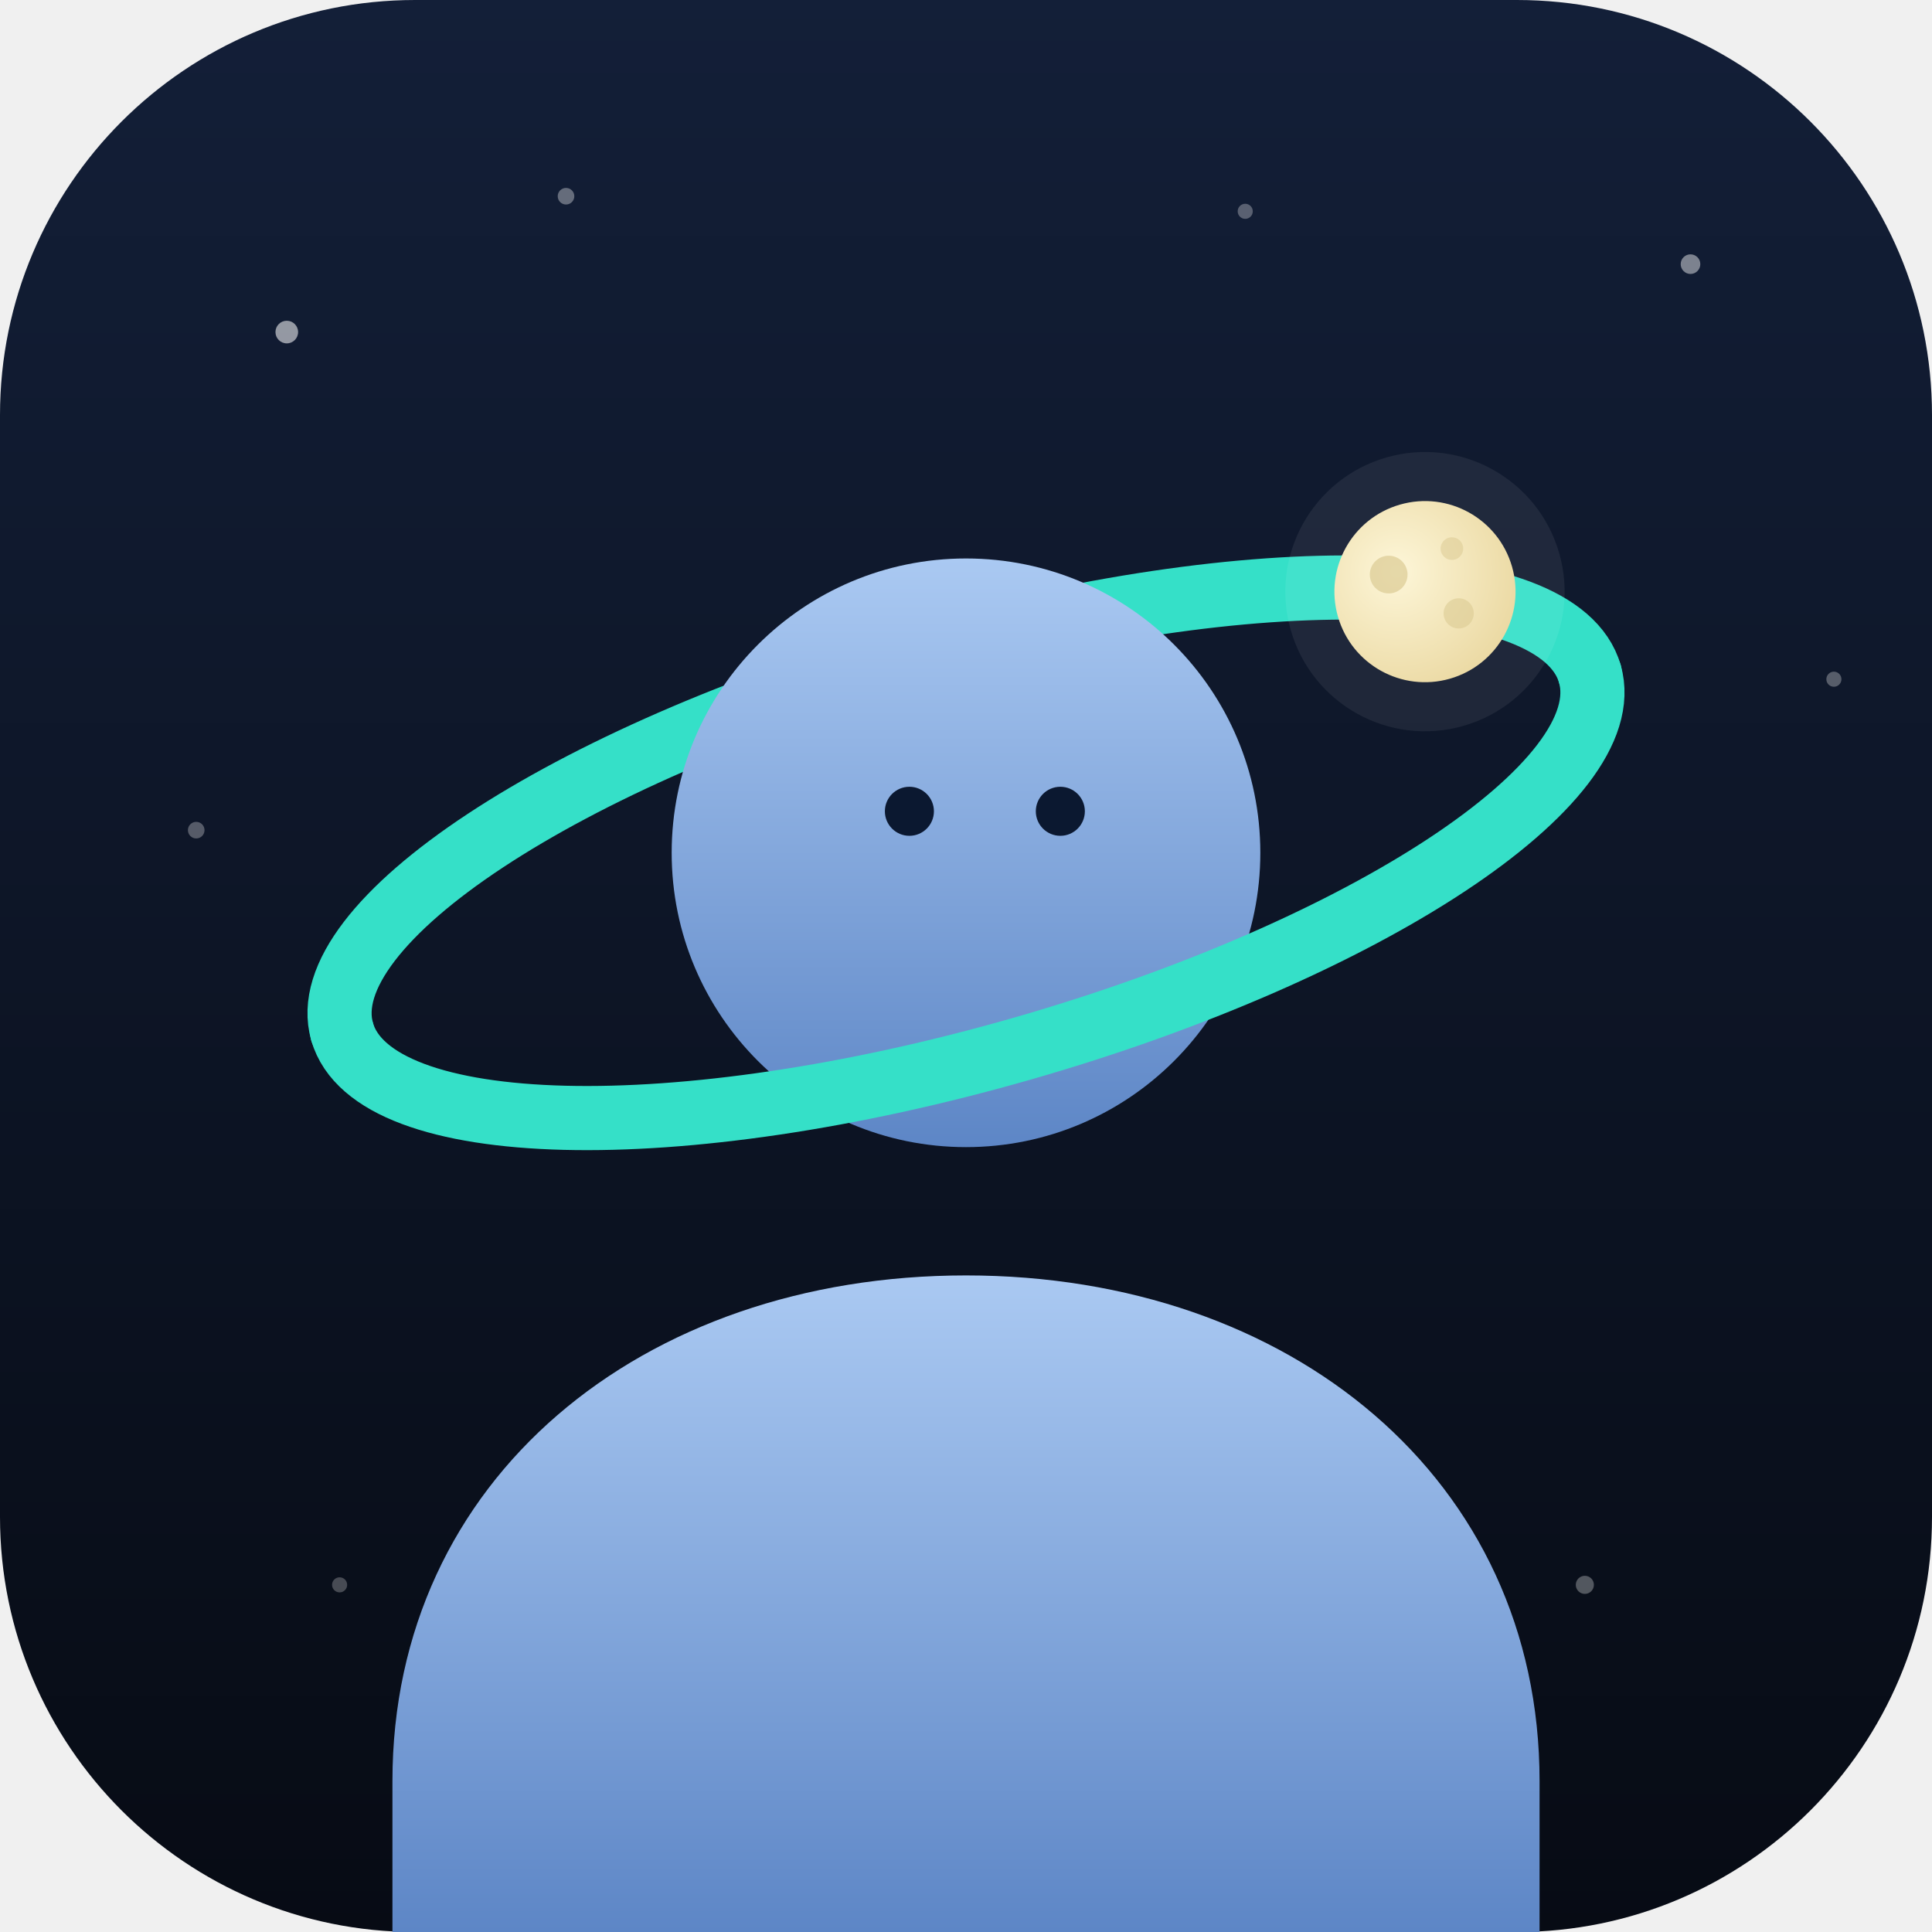
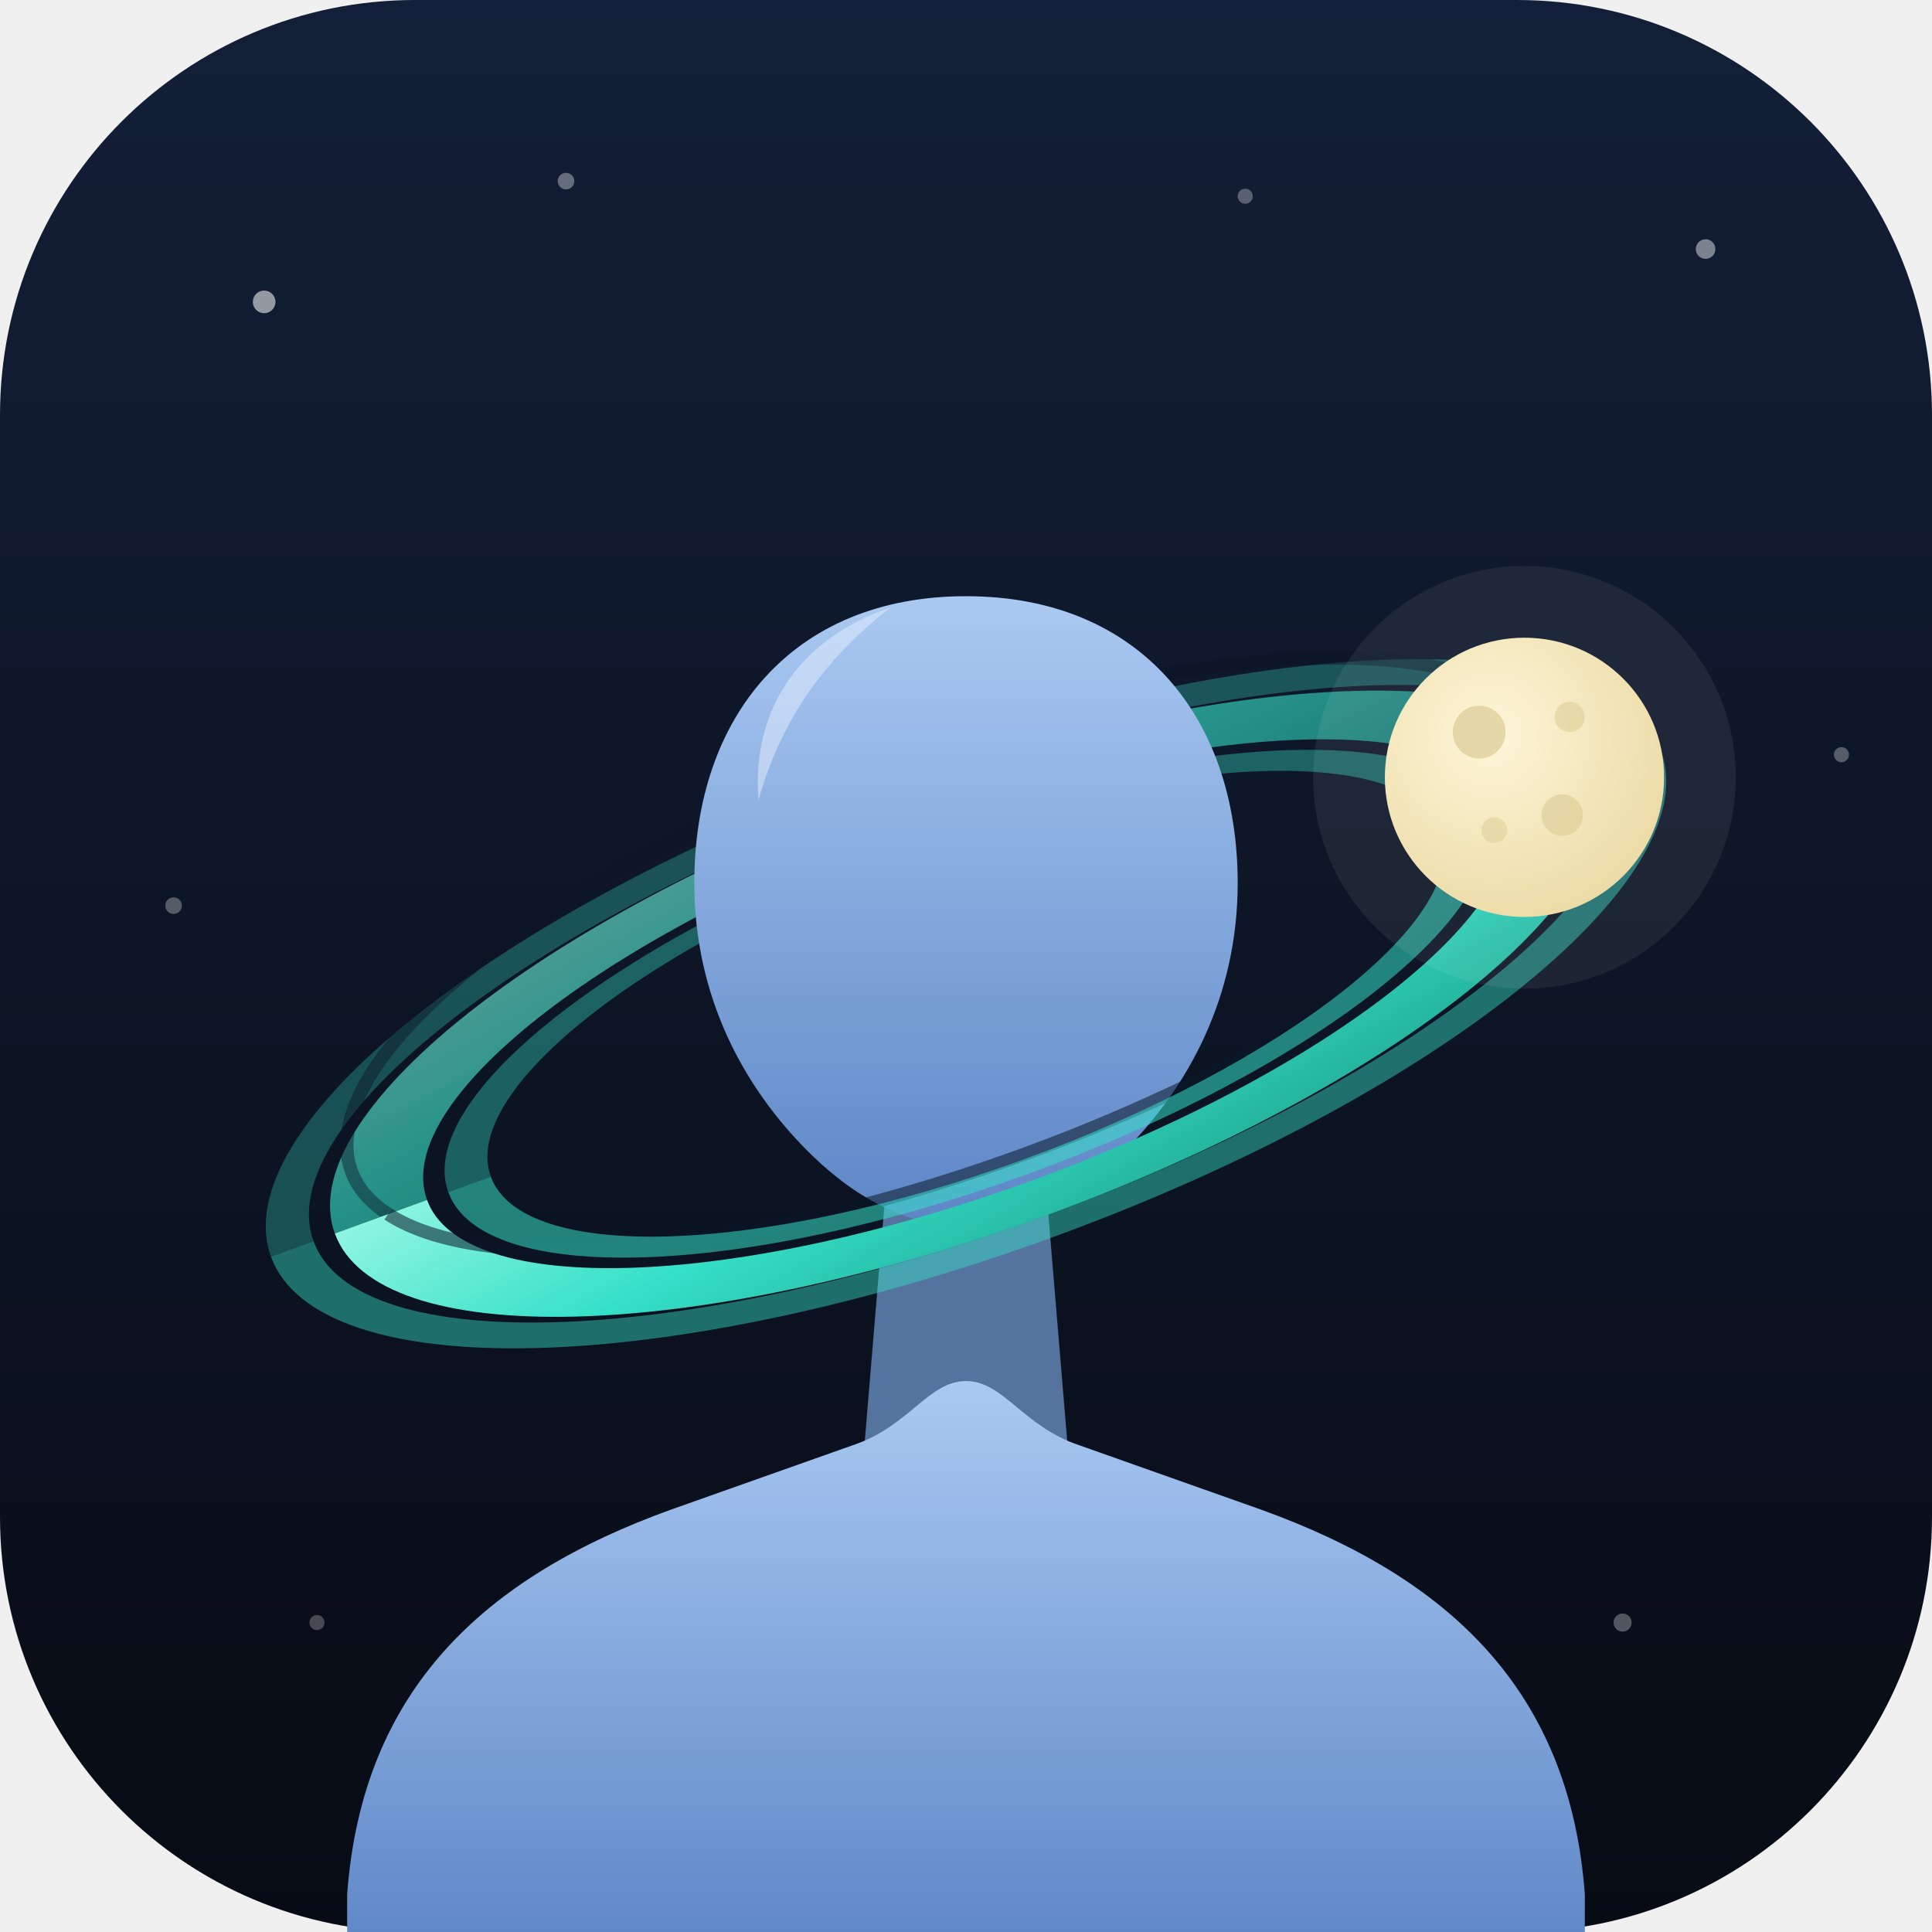
<svg xmlns="http://www.w3.org/2000/svg" viewBox="0 0 512 512">
  <defs>
    <linearGradient id="bg" x1="0" y1="0" x2="0" y2="1">
      <stop offset="0" stop-color="#131f38" />
      <stop offset="1" stop-color="#070b14" />
    </linearGradient>
    <linearGradient id="person" x1="0" y1="0" x2="0" y2="1">
      <stop offset="0" stop-color="#aac9f2" />
      <stop offset="1" stop-color="#5d86c6" />
    </linearGradient>
-     <radialGradient id="moon" cx="0.38" cy="0.35" r="0.9">
+     <linearGradient id="ringMain" x1="0" y1="0" x2="1" y2="1">
+       <stop offset="0" stop-color="#8ff5e2" />
+       <stop offset=".45" stop-color="#35e0c8" />
+       <stop offset="1" stop-color="#1d9e8a" />
+     </linearGradient>
+     <radialGradient id="moon" cx="0.38" cy="0.35" r="0.95">
      <stop offset="0" stop-color="#fdf6d8" />
      <stop offset="1" stop-color="#e6d194" />
    </radialGradient>
  </defs>
  <rect width="512" height="512" rx="110" fill="url(#bg)" />
  <g fill="#ffffff">
-     <circle cx="76" cy="88" r="3" opacity=".55" />
-     <circle cx="150" cy="52" r="2.2" opacity=".35" />
-     <circle cx="448" cy="70" r="2.6" opacity=".45" />
-     <circle cx="486" cy="180" r="2" opacity=".3" />
-     <circle cx="52" cy="220" r="2.2" opacity=".3" />
-     <circle cx="420" cy="420" r="2.4" opacity=".3" />
-     <circle cx="90" cy="420" r="2" opacity=".25" />
-     <circle cx="330" cy="56" r="2" opacity=".3" />
+     <circle cx="70" cy="80" r="3" opacity=".55" />
+     <circle cx="150" cy="48" r="2.2" opacity=".35" />
+     <circle cx="452" cy="66" r="2.6" opacity=".45" />
+     <circle cx="488" cy="200" r="2" opacity=".3" />
+     <circle cx="46" cy="240" r="2.2" opacity=".3" />
+     <circle cx="430" cy="430" r="2.4" opacity=".3" />
+     <circle cx="84" cy="430" r="2" opacity=".25" />
+     <circle cx="330" cy="52" r="2" opacity=".3" />
  </g>
-   <g transform="rotate(-16 256 226)">
-     <path d="M 84 226 A 172 54 0 0 1 428 226" fill="none" stroke="#35e0c8" stroke-width="17" stroke-linecap="round" />
-     <circle cx="392" cy="193" r="37" fill="#ffffff" opacity=".07" />
-     <circle cx="392" cy="193" r="24" fill="url(#moon)" />
-     <circle cx="384" cy="186" r="5" fill="#d9c88f" opacity=".65" />
-     <circle cx="399" cy="201" r="4" fill="#d9c88f" opacity=".55" />
-     <circle cx="402" cy="184" r="3" fill="#d9c88f" opacity=".5" />
+   <g transform="rotate(-20 256 266)">
+     <path d="M 60 266 A 196 66 0 0 1 452 266 L 440 266 A 184 60 0 0 0 72 266 Z" fill="#35e0c8" opacity=".30" />
+     <path d="M 78 266 A 178 60 0 0 1 434 266 L 408 266 A 152 50 0 0 0 104 266 Z" fill="url(#ringMain)" opacity=".62" />
+     <path d="M 93 266 A 163 55 0 0 1 419 238" fill="none" stroke="#0a1526" stroke-width="3.5" opacity=".45" />
+     <path d="M 110 266 A 146 48 0 0 1 402 266 L 390 266 A 134 44 0 0 0 122 266 Z" fill="#35e0c8" opacity=".38" />
  </g>
-   <path d="M 104 512 L 104 472 C 104 392 170 338 256 338 C 342 338 408 392 408 472 L 408 512 Z" fill="url(#person)" />
-   <circle cx="256" cy="226" r="78" fill="url(#person)" />
-   <circle cx="241" cy="215" r="6.5" fill="#0b1830" />
-   <circle cx="281" cy="215" r="6.5" fill="#0b1830" />
-   <g transform="rotate(-16 256 226)">
-     <path d="M 84 226 A 172 54 0 0 0 428 226" fill="none" stroke="#35e0c8" stroke-width="17" stroke-linecap="round" />
+   <g transform="translate(0 34)">
+     <path d="M 236 266 L 276 266 L 284 362 L 228 362 Z" fill="#54749f" />
+     <g transform="translate(0 -28)">
+       <path d="M 92 512 L 92 496 C 96 442 128 412 178 394 L 226 377 C 241 372 246 360 256 360 C 266 360 271 372 286 377 L 334 394 C 384 412 416 442 420 496 L 420 512 Z" fill="url(#person)" />
+     </g>
+     <path d="M 256 124 C 302 124 328 156 328 200 C 328 230 315 254 298 271 C 284 285 270 291 256 291 C 242 291 228 285 214 271 C 197 254 184 230 184 200 C 184 156 210 124 256 124 Z" fill="url(#person)" />
+     <path d="M 201 178 C 199 151 215 134 236 127 C 218 141 207 157 201 178 Z" fill="#e6f0fd" opacity=".5" />
  </g>
+   <g transform="rotate(-20 256 266)">
+     <path d="M 60 266 A 196 66 0 0 0 452 266 L 440 266 A 184 60 0 0 1 72 266 Z" fill="#35e0c8" opacity=".45" />
+     <path d="M 78 266 A 178 60 0 0 0 434 266 L 408 266 A 152 50 0 0 1 104 266 Z" fill="url(#ringMain)" />
+     <path d="M 93 266 A 163 55 0 0 0 419 238" fill="none" stroke="#0a1526" stroke-width="3.5" opacity=".55" />
+     <path d="M 110 266 A 146 48 0 0 0 402 266 L 390 266 A 134 44 0 0 1 122 266 Z" fill="#35e0c8" opacity=".55" />
+   </g>
+   <circle cx="404" cy="206" r="56" fill="#ffffff" opacity=".07" />
+   <circle cx="404" cy="206" r="37" fill="url(#moon)" />
+   <circle cx="392" cy="194" r="7" fill="#d9c88f" opacity=".65" />
+   <circle cx="414" cy="216" r="5.5" fill="#d9c88f" opacity=".55" />
+   <circle cx="416" cy="190" r="4" fill="#d9c88f" opacity=".5" />
+   <circle cx="396" cy="220" r="3.4" fill="#d9c88f" opacity=".45" />
</svg>
